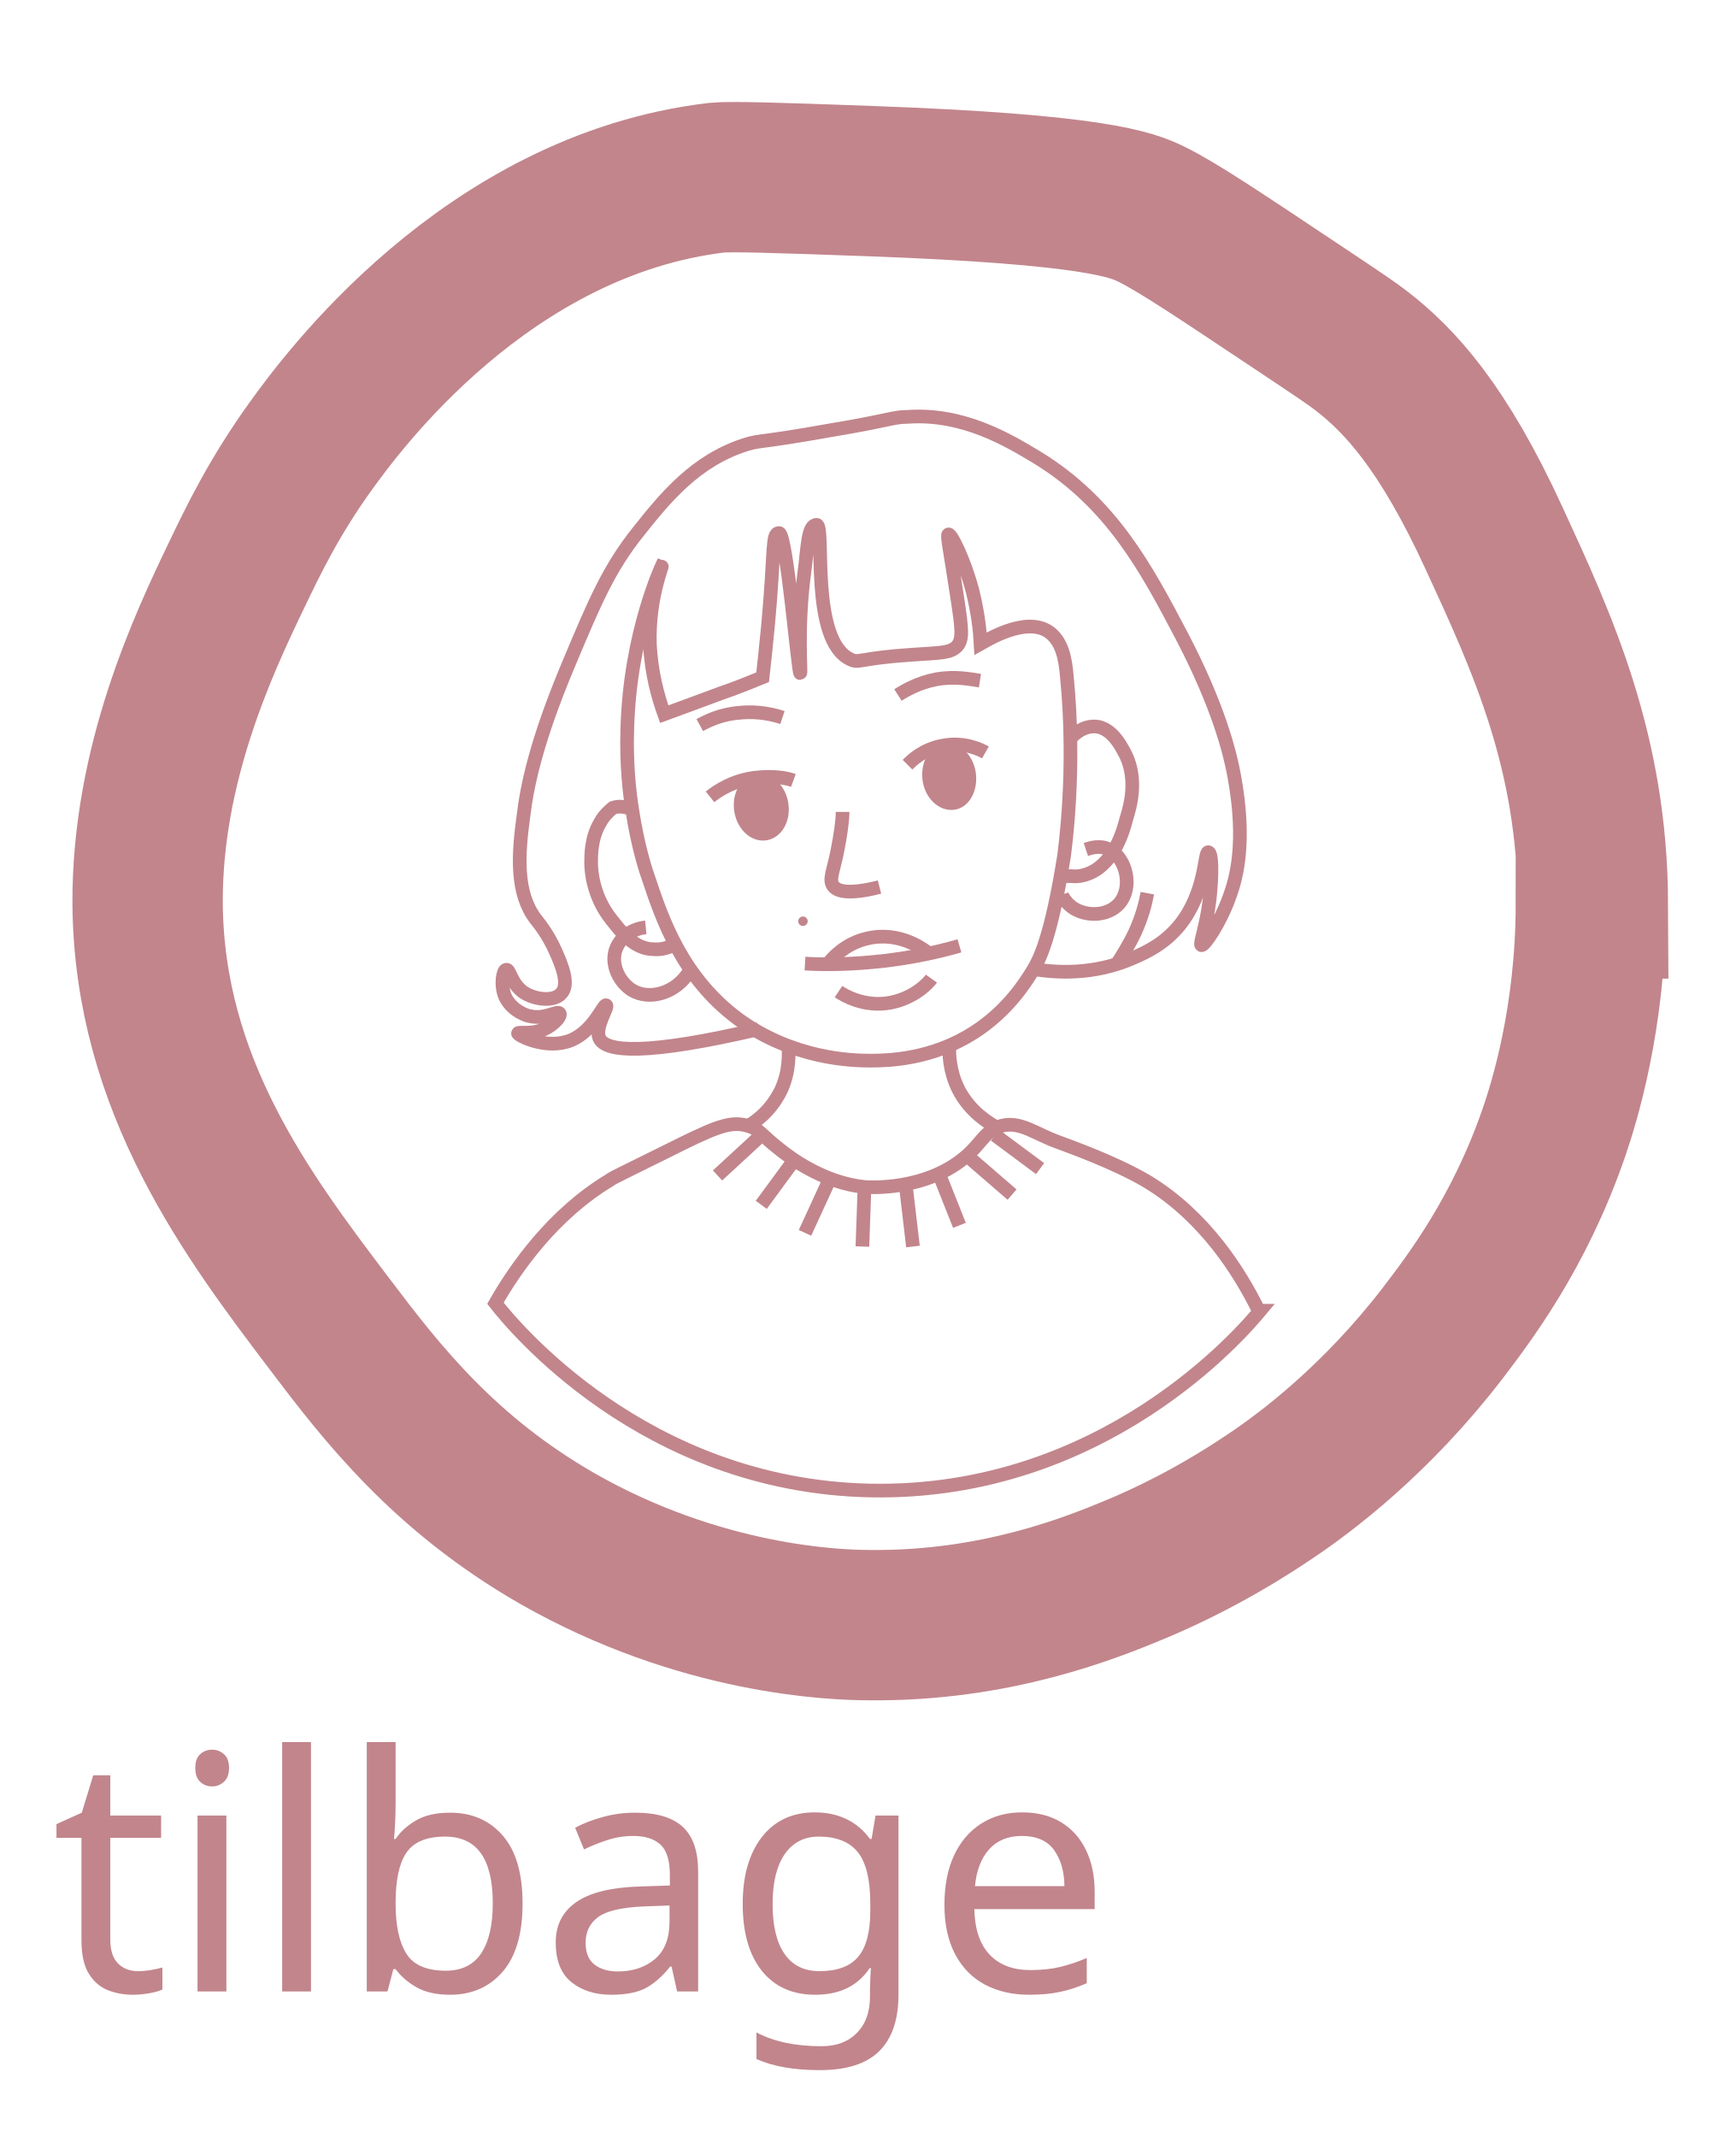
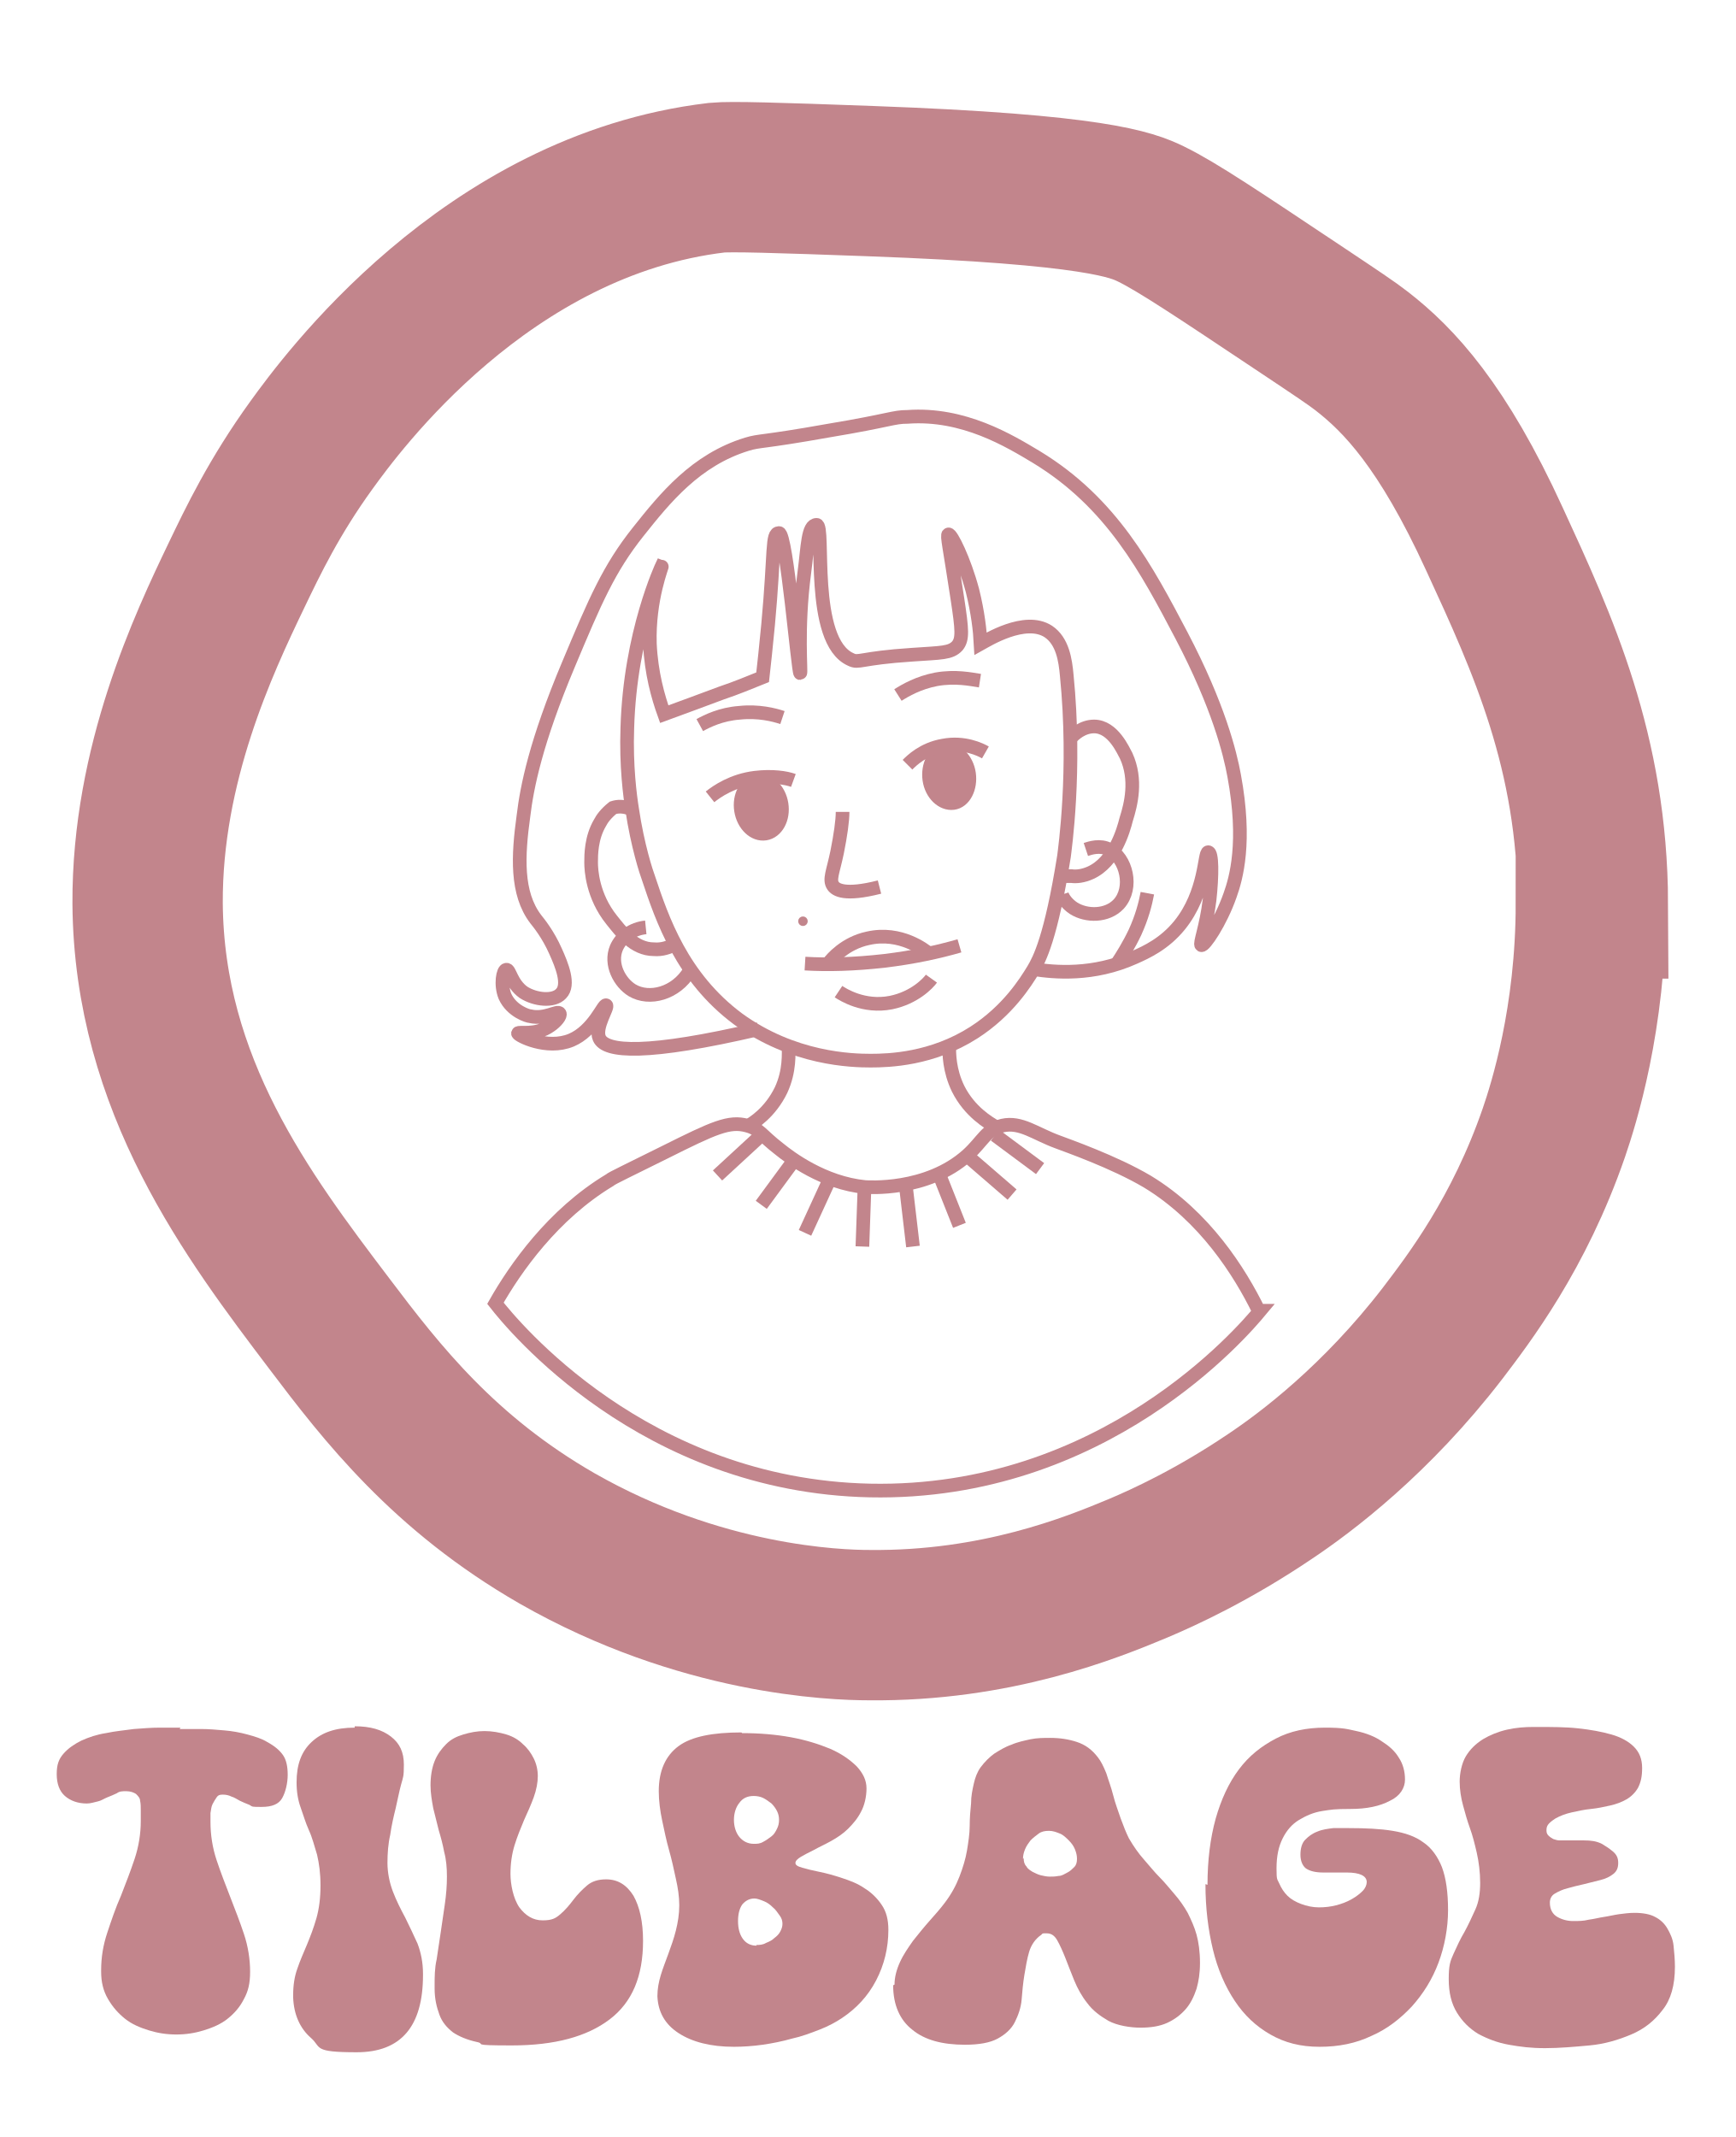
<svg xmlns="http://www.w3.org/2000/svg" id="Lag_1" version="1.1" viewBox="0 0 254 312.7">
  <defs>
    <style>
-       .st0 {
-         stroke-width: .8px;
+       .st0, .st1 {
+         stroke-width: 2px;
      }

-       .st0, .st1, .st2, .st3 {
-         fill: #c2858c;
-       }
- 
-       .st0, .st1, .st2, .st4, .st5 {
+       .st0, .st1, .st2, .st3, .st4 {
        stroke: #c2858c;
      }

-       .st0, .st1, .st4, .st5 {
+       .st0, .st1, .st3, .st4 {
        stroke-miterlimit: 10;
      }

-       .st1, .st4 {
-         stroke-width: 2px;
+       .st0, .st4 {
+         fill: none;
+       }
+ 
+       .st1, .st2, .st3, .st5 {
+         fill: #c2858c;
      }

      .st2 {
        stroke-miterlimit: 10;
        stroke-width: 2px;
      }

      .st3 {
-         font-family: SuperFunky, 'Super Funky';
-         font-size: 48px;
+         stroke-width: .8px;
      }

-       .st4, .st5 {
-         fill: none;
+       .st4 {
+         stroke-width: 22px;
      }

-       .st5 {
-         stroke-width: 22px;
+       .st6 {
+         isolation: isolate;
      }
    </style>
  </defs>
-   <path class="st5" d="M232.8,132.2c0,16.9-4,29.4-5.4,33.5-5.1,14.8-12.5,24.4-16.3,29.4-9.7,12.6-19.9,20.3-25.3,23.9-8.3,5.6-15.5,8.9-19.3,10.5-6.7,2.8-20.7,8.5-39.3,8.3-5,0-24.7-.7-45.7-12.7-16.5-9.5-25.6-21.2-33.3-31.4-11.9-15.7-26.4-34.9-26.6-61.5-.1-20.4,8.2-38,13-48,2.4-5,5.5-11.5,11-19.1,4.2-5.8,25.5-35.1,59.3-39.1,2-.2,8.8,0,22.4.5,33.1,1.2,38.4,3.5,41.1,4.8,3.9,1.9,10,6,22.3,14.2,4.8,3.2,7.2,4.8,8.6,5.9,5.4,4.2,11.8,10.9,19.4,27.5,7.1,15.4,14.3,31.1,14.4,53.3h-.3,0Z" />
-   <path class="st4" d="M91.8,106.5c-.2,5.6.4,10,.7,11.9.8,5.4,2.1,9.3,2.4,10.1,2,6,4.9,14.5,13.1,20.6,8.1,5.9,16.7,6.1,19.4,6.1s9-.2,15.1-4.1c5-3.2,7.6-7.4,8.7-9.2.9-1.5,2.6-4.7,4.5-16.6.1-.9,1.8-12.5.4-26.5-.2-2.2-.6-5-2.7-6.4-3.4-2.2-9,1.3-9.9,1.8-.1-1.9-.4-4.6-1.2-7.8-1.2-4.5-3.1-8.3-3.5-8.2-.3,0,.2,2.1,1.3,9.4.7,4.6.8,5.9,0,6.9-1,1.1-2.4,1-6.6,1.3-7.7.5-7.8,1.3-9,.7-6.1-2.7-3.7-19.7-5-19.7s-1.3,3.2-1.8,7c-1.1,8.3-.4,14.7-.6,14.7-.3,0-2-20.5-3.1-20.5s-.6,2.6-1.6,13.4c-.3,3.2-.6,5.9-.8,7.7-2,.8-3.9,1.6-6,2.3-2.9,1.1-5.7,2.1-8.4,3.1-.9-2.5-1.9-6-2.1-10.3-.2-6.6,1.9-11.5,1.8-11.5,0,0-4.7,9.9-5.1,23.8h0Z" />
-   <path class="st4" d="M98.5,138.3c-.6.3-1.6.7-2.8.6-3,0-4.9-2.7-6.2-4.3-2.8-3.5-3-7.3-3-8.4s0-3.6,1.3-5.8c.3-.6.9-1.4,1.9-2.2h0c.6-.2,1.5-.3,2.7.2" />
-   <path class="st4" d="M94.5,135.7c-2,.2-3.6,1.4-4.3,3-1,2.4.5,5.1,2.3,6.2,2.5,1.5,6.4.5,8.4-2.8" />
-   <path class="st4" d="M156.7,108c.4-.5,1.7-1.7,3.4-1.7,2.8,0,4.3,3.6,4.7,4.3,1.6,3.5.7,7.1,0,9.3-.4,1.6-1.7,6.2-5.2,7.8-1.1.5-2.1.6-2.8.5h-1.1" />
-   <path class="st4" d="M158.9,124.3c.6-.2,2.1-.7,3.4,0,2.5,1.2,3.6,5.6,1.4,8-1.7,1.8-4.7,1.8-6.6.6-.9-.6-1.5-1.4-1.7-2" />
+   <path class="st4" d="M232.8,132.2c0,16.9-4,29.4-5.4,33.5-5.1,14.8-12.5,24.4-16.3,29.4-9.7,12.6-19.9,20.3-25.3,23.9-8.3,5.6-15.5,8.9-19.3,10.5-6.7,2.8-20.7,8.5-39.3,8.3-5,0-24.7-.7-45.7-12.7-16.5-9.5-25.6-21.2-33.3-31.4-11.9-15.7-26.4-34.9-26.6-61.5-.1-20.4,8.2-38,13-48,2.4-5,5.5-11.5,11-19.1,4.2-5.8,25.5-35.1,59.3-39.1,2-.2,8.8,0,22.4.5,33.1,1.2,38.4,3.5,41.1,4.8,3.9,1.9,10,6,22.3,14.2,4.8,3.2,7.2,4.8,8.6,5.9,5.4,4.2,11.8,10.9,19.4,27.5,7.1,15.4,14.3,31.1,14.4,53.3h-.3,0Z" />
+   <path class="st0" d="M91.8,106.5c-.2,5.6.4,10,.7,11.9.8,5.4,2.1,9.3,2.4,10.1,2,6,4.9,14.5,13.1,20.6,8.1,5.9,16.7,6.1,19.4,6.1s9-.2,15.1-4.1c5-3.2,7.6-7.4,8.7-9.2.9-1.5,2.6-4.7,4.5-16.6.1-.9,1.8-12.5.4-26.5-.2-2.2-.6-5-2.7-6.4-3.4-2.2-9,1.3-9.9,1.8-.1-1.9-.4-4.6-1.2-7.8-1.2-4.5-3.1-8.3-3.5-8.2-.3,0,.2,2.1,1.3,9.4.7,4.6.8,5.9,0,6.9-1,1.1-2.4,1-6.6,1.3-7.7.5-7.8,1.3-9,.7-6.1-2.7-3.7-19.7-5-19.7s-1.3,3.2-1.8,7c-1.1,8.3-.4,14.7-.6,14.7-.3,0-2-20.5-3.1-20.5s-.6,2.6-1.6,13.4c-.3,3.2-.6,5.9-.8,7.7-2,.8-3.9,1.6-6,2.3-2.9,1.1-5.7,2.1-8.4,3.1-.9-2.5-1.9-6-2.1-10.3-.2-6.6,1.9-11.5,1.8-11.5,0,0-4.7,9.9-5.1,23.8h0Z" />
+   <path class="st0" d="M98.5,138.3c-.6.3-1.6.7-2.8.6-3,0-4.9-2.7-6.2-4.3-2.8-3.5-3-7.3-3-8.4s0-3.6,1.3-5.8c.3-.6.9-1.4,1.9-2.2h0c.6-.2,1.5-.3,2.7.2" />
+   <path class="st0" d="M94.5,135.7c-2,.2-3.6,1.4-4.3,3-1,2.4.5,5.1,2.3,6.2,2.5,1.5,6.4.5,8.4-2.8" />
+   <path class="st0" d="M156.7,108c.4-.5,1.7-1.7,3.4-1.7,2.8,0,4.3,3.6,4.7,4.3,1.6,3.5.7,7.1,0,9.3-.4,1.6-1.7,6.2-5.2,7.8-1.1.5-2.1.6-2.8.5h-1.1" />
+   <path class="st0" d="M158.9,124.3c.6-.2,2.1-.7,3.4,0,2.5,1.2,3.6,5.6,1.4,8-1.7,1.8-4.7,1.8-6.6.6-.9-.6-1.5-1.4-1.7-2" />
  <g>
-     <path class="st4" d="M117.8,141c3.3.2,7.2.1,11.6-.4,4.2-.5,7.9-1.3,11-2.2" />
-     <path class="st4" d="M122.7,145.1c.6.4,3.7,2.4,7.7,1.6,3.4-.7,5.4-2.8,5.9-3.5" />
-     <path class="st4" d="M135.9,139.5c-.5-.4-4.1-3.3-8.9-2.2-3.3.7-5.3,3-5.8,3.7" />
+     <path class="st0" d="M117.8,141c3.3.2,7.2.1,11.6-.4,4.2-.5,7.9-1.3,11-2.2" />
+     <path class="st0" d="M122.7,145.1c.6.4,3.7,2.4,7.7,1.6,3.4-.7,5.4-2.8,5.9-3.5" />
+     <path class="st0" d="M135.9,139.5c-.5-.4-4.1-3.3-8.9-2.2-3.3.7-5.3,3-5.8,3.7" />
  </g>
-   <path class="st4" d="M123.3,118.8c0,1.3-.3,3.4-.8,5.9-.6,2.9-1.2,4-.6,4.9.4.6,1.7,1.5,6.8.2" />
+   <path class="st0" d="M123.3,118.8c0,1.3-.3,3.4-.8,5.9-.6,2.9-1.2,4-.6,4.9.4.6,1.7,1.5,6.8.2" />
  <ellipse class="st2" cx="111.4" cy="118.1" rx="3" ry="3.9" transform="translate(-17.1 18.9) rotate(-9)" />
  <path class="st1" d="M141.8,113.2c.3,2.1-.7,4.1-2.3,4.3s-3.2-1.3-3.5-3.4.7-4.1,2.3-4.3c1.6-.3,3.2,1.3,3.5,3.4Z" />
-   <path class="st4" d="M103.9,116.6c1-.8,3.3-2.4,6.6-2.8,2.5-.3,4.5,0,5.6.4" />
-   <path class="st4" d="M132.8,111.9c.6-.6,2.3-2.3,5.2-2.8,3.1-.6,5.5.6,6.2,1" />
-   <path class="st4" d="M102.4,106.1c1.1-.6,3.1-1.6,5.8-1.8,2.8-.3,5.1.3,6.3.7" />
-   <path class="st4" d="M131.4,101.7c1.1-.7,3-1.8,5.6-2.3,2.8-.5,5.1,0,6.4.2" />
-   <path class="st4" d="M184.2,191.8c-2.8-5.7-7.9-13.8-16.3-18.9-4.9-2.9-11.8-5.3-13.1-5.8-3.3-1.2-5.4-3-8.1-2.4-2.4.6-2.9,2.3-5.1,4.3-6,5.4-14.7,4.7-15,4.7-6.1-.6-11-4.3-12.6-5.6-2.6-2-2.8-2.9-4.7-3.4-2.6-.7-4.8.3-12,3.9-5.2,2.6-7.8,3.8-8.1,4.1-8.3,5-13.8,12.9-16.7,18,2.5,3.2,21.7,26.7,54.8,27.4,34.2.7,54.6-23.3,57.1-26.3h-.2Z" />
-   <path class="st4" d="M105,172l6.4-5.9-6.4,5.9Z" />
-   <path class="st4" d="M111.4,176.3l4.7-6.4-4.7,6.4Z" />
-   <path class="st4" d="M117.8,180.4l3.4-7.4-3.4,7.4Z" />
-   <path class="st4" d="M126.2,182.4l.3-8.5-.3,8.5Z" />
-   <path class="st4" d="M133.6,182.4l-1-8.5,1,8.5Z" />
-   <path class="st4" d="M140.4,179.3l-2.9-7.3,2.9,7.3Z" />
-   <path class="st4" d="M148.1,174.8l-6.6-5.7,6.6,5.7Z" />
-   <path class="st4" d="M152.2,171l-6.6-4.9,6.6,4.9Z" />
-   <path class="st4" d="M151.2,141.8c3.1.5,8.8,1,14.8-1.7,1.8-.8,4.4-2,6.6-4.7,3.9-4.8,3.6-10.7,4.2-10.7s.6,3.4.2,7c-.5,4-1.5,6.4-1.2,6.6.4.2,2.8-3.3,4.2-7.3.9-2.5,2.4-7.8.6-17.5-.6-3.3-2.3-10.2-7.7-20.5-5.1-9.7-10.2-19.4-21.2-26.1-4-2.4-10.7-6.5-18.9-5.9-2.1,0-2.5.5-11.5,2-10.1,1.8-10,1.4-12,2-7.5,2.3-12,7.9-15.9,12.8-4.3,5.4-6.3,10.1-10.2,19.4-4.8,11.4-6.1,18-6.6,22.2-.8,5.8-1.1,11.3,1.8,15.1.4.5,1.8,2.2,2.9,4.7.9,2,2.1,4.9.8,6.2-1.1,1.2-3.8.9-5.5-.2-1.8-1.3-2-3.4-2.5-3.3-.5,0-.9,2.2-.2,3.9,1,2.2,3.4,2.9,3.7,2.9,2.2.5,4-.9,4.3-.4.2.3-.5,1.2-1.4,1.8-2.1,1.5-4.6.8-4.7,1.1,0,.3,4.2,2.5,7.8,1,3.3-1.4,4.7-5.3,5.1-5.1s-1.7,3.2-1,4.8c.9,2.1,7,2.5,23.3-1.3" />
-   <path class="st4" d="M167.9,130.7c-.3,1.6-.8,3.5-1.8,5.7-.9,1.9-1.9,3.5-2.7,4.7" />
-   <path class="st4" d="M115.4,153c0,1.1.2,3.7-1.1,6.5-1.6,3.3-4.1,4.9-5.1,5.4" />
-   <path class="st4" d="M138.9,153c0,1.2,0,3.6,1.3,6.3,1.7,3.4,4.5,5,5.5,5.6" />
-   <circle class="st0" cx="117.5" cy="134.8" r=".3" />
-   <path class="st4" d="M106.5,123" />
-   <text class="st3" transform="translate(7.5 291.4)">
-     <tspan x="0" y="0">tilbage</tspan>
-   </text>
+   <path class="st0" d="M103.9,116.6c1-.8,3.3-2.4,6.6-2.8,2.5-.3,4.5,0,5.6.4" />
+   <path class="st0" d="M132.8,111.9c.6-.6,2.3-2.3,5.2-2.8,3.1-.6,5.5.6,6.2,1" />
+   <path class="st0" d="M102.4,106.1c1.1-.6,3.1-1.6,5.8-1.8,2.8-.3,5.1.3,6.3.7" />
+   <path class="st0" d="M131.4,101.7c1.1-.7,3-1.8,5.6-2.3,2.8-.5,5.1,0,6.4.2" />
+   <path class="st0" d="M184.2,191.8c-2.8-5.7-7.9-13.8-16.3-18.9-4.9-2.9-11.8-5.3-13.1-5.8-3.3-1.2-5.4-3-8.1-2.4-2.4.6-2.9,2.3-5.1,4.3-6,5.4-14.7,4.7-15,4.7-6.1-.6-11-4.3-12.6-5.6-2.6-2-2.8-2.9-4.7-3.4-2.6-.7-4.8.3-12,3.9-5.2,2.6-7.8,3.8-8.1,4.1-8.3,5-13.8,12.9-16.7,18,2.5,3.2,21.7,26.7,54.8,27.4,34.2.7,54.6-23.3,57.1-26.3h-.2Z" />
+   <path class="st0" d="M105,172l6.4-5.9-6.4,5.9Z" />
+   <path class="st0" d="M111.4,176.3l4.7-6.4-4.7,6.4Z" />
+   <path class="st0" d="M117.8,180.4l3.4-7.4-3.4,7.4Z" />
+   <path class="st0" d="M126.2,182.4l.3-8.5-.3,8.5Z" />
+   <path class="st0" d="M133.6,182.4l-1-8.5,1,8.5Z" />
+   <path class="st0" d="M140.4,179.3l-2.9-7.3,2.9,7.3Z" />
+   <path class="st0" d="M148.1,174.8l-6.6-5.7,6.6,5.7Z" />
+   <path class="st0" d="M152.2,171l-6.6-4.9,6.6,4.9Z" />
+   <path class="st0" d="M151.2,141.8c3.1.5,8.8,1,14.8-1.7,1.8-.8,4.4-2,6.6-4.7,3.9-4.8,3.6-10.7,4.2-10.7s.6,3.4.2,7c-.5,4-1.5,6.4-1.2,6.6.4.2,2.8-3.3,4.2-7.3.9-2.5,2.4-7.8.6-17.5-.6-3.3-2.3-10.2-7.7-20.5-5.1-9.7-10.2-19.4-21.2-26.1-4-2.4-10.7-6.5-18.9-5.9-2.1,0-2.5.5-11.5,2-10.1,1.8-10,1.4-12,2-7.5,2.3-12,7.9-15.9,12.8-4.3,5.4-6.3,10.1-10.2,19.4-4.8,11.4-6.1,18-6.6,22.2-.8,5.8-1.1,11.3,1.8,15.1.4.5,1.8,2.2,2.9,4.7.9,2,2.1,4.9.8,6.2-1.1,1.2-3.8.9-5.5-.2-1.8-1.3-2-3.4-2.5-3.3-.5,0-.9,2.2-.2,3.9,1,2.2,3.4,2.9,3.7,2.9,2.2.5,4-.9,4.3-.4.2.3-.5,1.2-1.4,1.8-2.1,1.5-4.6.8-4.7,1.1,0,.3,4.2,2.5,7.8,1,3.3-1.4,4.7-5.3,5.1-5.1s-1.7,3.2-1,4.8c.9,2.1,7,2.5,23.3-1.3" />
+   <path class="st0" d="M167.9,130.7c-.3,1.6-.8,3.5-1.8,5.7-.9,1.9-1.9,3.5-2.7,4.7" />
+   <path class="st0" d="M115.4,153c0,1.1.2,3.7-1.1,6.5-1.6,3.3-4.1,4.9-5.1,5.4" />
+   <path class="st0" d="M138.9,153c0,1.2,0,3.6,1.3,6.3,1.7,3.4,4.5,5,5.5,5.6" />
+   <circle class="st3" cx="117.5" cy="134.8" r=".3" />
+   <path class="st0" d="M106.5,123" />
+   <g class="st6">
+     <g class="st6">
+       <path class="st5" d="M26.3,253c.9,0,2,0,3.1,0,1.1,0,2.3.1,3.4.2,1.2.1,2.3.3,3.4.6,1.1.3,2.1.6,2.9,1.1,1.1.6,1.8,1.2,2.3,1.9s.7,1.7.7,2.9-.3,2.5-.8,3.4c-.5.9-1.5,1.3-3,1.3s-1.3,0-1.8-.3c-.5-.2-1-.4-1.4-.6-.4-.2-.8-.5-1.2-.6-.4-.2-.8-.3-1.3-.3s-.7.1-.9.4c-.2.3-.4.6-.6,1s-.2.8-.3,1.3c0,.5,0,.9,0,1.3,0,1.9.3,3.8.9,5.6.6,1.8,1.3,3.6,2,5.4.7,1.8,1.4,3.6,2,5.4.6,1.8.9,3.7.9,5.5s-.3,2.9-.9,4c-.6,1.2-1.4,2.1-2.4,2.9-1,.8-2.2,1.3-3.5,1.7-1.3.4-2.6.6-4,.6s-2.7-.2-4-.6c-1.3-.4-2.5-.9-3.5-1.7-1-.8-1.8-1.7-2.5-2.9s-1-2.5-1-4v-.2c0-1.9.3-3.7.9-5.5.6-1.8,1.2-3.6,2-5.4.7-1.8,1.4-3.6,2-5.4.6-1.8.9-3.7.9-5.5s0-1.1,0-1.6,0-1-.1-1.4c0-.4-.3-.7-.6-1-.3-.2-.8-.4-1.4-.4s-1,0-1.4.3c-.4.2-.9.4-1.4.6-.5.2-.9.5-1.4.6s-1,.3-1.6.3c-1.3,0-2.4-.4-3.2-1.1s-1.2-1.8-1.2-3.2.3-2.2,1-3c.7-.8,1.6-1.4,2.6-1.9,1.1-.5,2.3-.9,3.6-1.1,1.4-.3,2.7-.4,4.1-.6,1.3-.1,2.6-.2,3.8-.2h3Z" />
+       <path class="st5" d="M51.9,252.6c2.3,0,4,.5,5.3,1.5,1.3,1,1.9,2.3,1.9,4.1s-.1,1.8-.4,2.9c-.3,1.1-.5,2.2-.8,3.5-.3,1.2-.6,2.5-.8,3.9-.3,1.3-.4,2.7-.4,4.1s.3,2.9.8,4.2,1.1,2.5,1.8,3.8c.6,1.2,1.2,2.5,1.8,3.8.5,1.3.8,2.8.8,4.4v.2c0,7.5-3.2,11.3-9.7,11.3s-5.1-.7-6.7-2.1c-1.6-1.4-2.5-3.4-2.6-5.9v-.4c0-1.4.2-2.7.6-3.8.4-1.2.9-2.3,1.4-3.5.5-1.2,1-2.5,1.4-3.9.4-1.4.6-3,.6-4.8s-.2-3.2-.5-4.5c-.4-1.3-.7-2.5-1.2-3.6s-.8-2.2-1.2-3.3c-.4-1.1-.6-2.3-.6-3.7,0-2.6.7-4.5,2.2-5.9,1.5-1.4,3.5-2.1,6.3-2.1Z" />
+       <path class="st5" d="M63,261.3c0-1.4.2-2.6.6-3.6.4-1,1-1.8,1.7-2.5.7-.7,1.5-1.1,2.5-1.4,1-.3,2-.5,3.1-.5s2.2.2,3.2.5,1.8.8,2.4,1.4c.7.6,1.2,1.3,1.6,2.1.4.8.6,1.7.6,2.6s-.2,2-.6,3.1c-.4,1.1-.9,2.2-1.4,3.3-.5,1.2-1,2.4-1.4,3.7-.4,1.3-.6,2.7-.6,4.2s.4,3.6,1.3,4.9c.9,1.2,2,1.9,3.4,1.9s1.9-.3,2.6-.9c.7-.6,1.3-1.3,1.9-2.1s1.3-1.5,2-2.1c.7-.6,1.6-.9,2.8-.9,1.7,0,3,.8,4,2.4.9,1.6,1.4,3.8,1.4,6.6,0,5.2-1.6,9-4.9,11.5-3.3,2.5-8,3.8-14.3,3.8s-3.7-.2-5.1-.5c-1.4-.3-2.6-.8-3.5-1.4-.9-.7-1.6-1.5-2-2.6s-.7-2.3-.7-3.8v-.5c0-1.2,0-2.5.3-3.8.2-1.3.4-2.6.6-4,.2-1.4.4-2.7.6-4.1s.3-2.7.3-4-.1-2.5-.4-3.6c-.2-1.1-.5-2.2-.8-3.2-.3-1.1-.5-2.1-.8-3.2-.2-1.1-.4-2.2-.4-3.4Z" />
+       <path class="st5" d="M108.6,253.6c2.5,0,4.9.2,7.1.6,2.2.4,4.1,1,5.8,1.7,1.6.7,2.9,1.6,3.9,2.6.9,1,1.4,2,1.4,3.2s-.3,2.5-.8,3.4c-.5,1-1.2,1.8-1.9,2.5s-1.6,1.3-2.5,1.8-1.8.9-2.5,1.3c-.8.4-1.4.7-1.9,1-.5.3-.8.6-.8.9s.3.5,1,.7c.7.2,1.5.4,2.5.6,1,.2,2.1.5,3.3.9,1.2.4,2.3.8,3.3,1.5,1,.6,1.9,1.5,2.5,2.4.7,1,1,2.2,1,3.7,0,2.6-.6,5.1-1.8,7.4-1.2,2.3-2.9,4.1-5,5.5-.9.6-2,1.2-3.3,1.7-1.3.5-2.6,1-4,1.3-1.4.4-2.9.7-4.3.9s-2.9.3-4.2.3c-3.4,0-6.1-.7-8.1-2-2-1.3-3-3.1-3.1-5.4h0c0-1.1.2-2.1.5-3.1.3-1,.7-2,1.1-3.1.4-1.1.8-2.2,1.1-3.4.3-1.2.5-2.4.5-3.7s-.2-2.6-.5-3.9c-.3-1.4-.6-2.8-1-4.2-.4-1.4-.7-2.9-1-4.3-.3-1.4-.5-2.9-.5-4.3,0-3,1-5.2,2.9-6.6,1.9-1.4,5-2,9.2-2ZM110.3,269.8c.5,0,.9,0,1.4-.3.4-.2.8-.5,1.2-.8.4-.3.6-.7.8-1.1s.3-.8.3-1.3-.1-.9-.3-1.3c-.2-.4-.5-.8-.8-1.1-.4-.3-.8-.6-1.2-.8-.4-.2-.9-.3-1.4-.3-.9,0-1.6.3-2.1,1-.5.6-.8,1.5-.8,2.5s.3,1.9.8,2.5c.5.6,1.2,1,2.1,1ZM110.7,284.6c.4,0,.9,0,1.4-.3.5-.2.9-.4,1.2-.7.4-.3.7-.6.9-1,.2-.4.3-.7.3-1.1s-.1-.8-.4-1.2c-.3-.4-.6-.9-1-1.2-.4-.4-.8-.7-1.3-.9-.5-.2-1-.4-1.4-.4-.7,0-1.3.3-1.8.9-.4.6-.6,1.4-.6,2.4s.2,1.9.7,2.6c.5.7,1.2,1,2,1Z" />
+       <path class="st5" d="M130.9,290.4c0-1.1.3-2.2.8-3.3.5-1.1,1.2-2.1,1.9-3.1.8-1,1.6-2,2.4-2.9.8-.9,1.6-1.8,2.2-2.6,1-1.3,1.7-2.6,2.2-3.9.5-1.3.9-2.6,1.1-3.8s.4-2.5.4-3.6c0-1.2.1-2.3.2-3.3,0-1.1.2-2,.4-2.9.2-.9.5-1.7,1-2.4.6-.8,1.3-1.5,2-2,.8-.5,1.6-1,2.5-1.3.9-.4,1.9-.6,2.8-.8,1-.2,1.9-.2,2.9-.2,1.4,0,2.7.2,3.9.6,1.2.4,2.2,1.1,3.1,2.3.4.5.8,1.3,1.2,2.3.3,1,.7,2,1,3.2s.7,2.2,1.1,3.4c.4,1.1.8,2.1,1.2,2.9.7,1.2,1.4,2.2,2.2,3.1.8.9,1.5,1.8,2.3,2.6.8.8,1.5,1.7,2.2,2.5.7.8,1.4,1.8,1.9,2.7.5,1,1,2.1,1.3,3.2s.5,2.5.5,4.1-.2,2.7-.5,3.8c-.4,1.2-.9,2.2-1.6,3-.7.8-1.6,1.5-2.7,2-1.1.5-2.4.7-3.9.7s-3.4-.3-4.7-1c-1.2-.7-2.3-1.5-3.1-2.6-.8-1-1.4-2.1-1.9-3.3-.5-1.2-.9-2.3-1.3-3.3s-.8-1.9-1.2-2.6c-.4-.7-.9-1-1.5-1s-.3,0-.4,0c-.1,0-.3,0-.4.2-.9.6-1.5,1.5-1.8,2.5s-.5,2.2-.7,3.4-.3,2.4-.4,3.6-.5,2.3-1,3.3c-.5,1-1.4,1.8-2.5,2.4s-2.7.9-4.8.9c-3.3,0-5.9-.7-7.7-2.2-1.8-1.4-2.8-3.6-2.8-6.5ZM149.8,271.9c0,.5.1.9.4,1.2.2.4.6.6.9.8.4.2.8.4,1.2.5.4.1.9.2,1.3.2s.8,0,1.3-.1c.5,0,.9-.3,1.3-.5.4-.2.7-.5,1-.8.3-.3.4-.7.4-1.2s-.1-.9-.3-1.4c-.2-.5-.5-.9-.9-1.3s-.8-.8-1.3-1-1-.4-1.6-.4-1.1.1-1.5.4c-.4.3-.8.6-1.2,1-.3.4-.6.8-.8,1.3-.2.5-.3.9-.3,1.4Z" />
+       <path class="st5" d="M176.7,275.8c0-3.6.4-6.8,1.2-9.7.8-2.8,1.9-5.2,3.4-7.2,1.5-2,3.3-3.4,5.4-4.5s4.5-1.6,7.2-1.6,3.2.2,4.6.5c1.4.3,2.7.8,3.7,1.5,1.1.7,1.9,1.4,2.5,2.4.6.9.9,2,.9,3.2s-.7,2.4-2.2,3.1c-1.5.8-3.4,1.2-5.8,1.2s-2.8.1-4.1.3-2.4.7-3.4,1.3c-1,.6-1.8,1.5-2.4,2.7s-.9,2.6-.9,4.4.1,1.5.4,2.2c.3.7.7,1.3,1.2,1.8.5.5,1.2.9,2,1.2.8.3,1.7.5,2.6.5s1.7-.1,2.5-.3c.8-.2,1.6-.5,2.3-.9.7-.4,1.2-.8,1.6-1.2s.6-.9.6-1.3c0-.9-1-1.4-2.9-1.4s-1.1,0-1.7,0c-.6,0-1.2,0-1.7,0-1.2,0-2-.2-2.6-.6-.5-.4-.8-1.1-.8-2s.2-1.7.7-2.2c.5-.5,1-.9,1.8-1.2.7-.3,1.5-.4,2.3-.5.8,0,1.6,0,2.3,0,2.4,0,4.6.1,6.4.4,1.8.3,3.3.8,4.5,1.7,1.2.8,2.1,2.1,2.7,3.6.6,1.6.9,3.7.9,6.3s-.5,5.3-1.4,7.7-2.2,4.5-3.9,6.4c-1.7,1.8-3.6,3.3-5.9,4.3-2.3,1.1-4.8,1.6-7.6,1.6s-5.1-.6-7.2-1.8c-2.1-1.2-3.8-2.8-5.2-4.9-1.4-2.1-2.5-4.6-3.2-7.5-.7-2.9-1.1-6.1-1.1-9.6Z" />
+       <path class="st5" d="M224.8,252.7c2.2,0,4.3,0,6.1.2,1.9.2,3.5.5,4.9.9,1.4.4,2.5,1,3.3,1.8.8.8,1.2,1.8,1.2,3.1s-.2,2.1-.6,2.9c-.4.7-1,1.3-1.7,1.7-.7.4-1.5.7-2.4.9s-1.8.4-2.8.5-1.9.3-2.8.5c-.9.2-1.7.5-2.4.9-.3.2-.6.4-.9.7-.3.3-.4.6-.4,1s.1.6.3.8c.2.2.5.4.7.5.3.1.6.2.9.2.3,0,.6,0,.9,0,.8,0,1.7,0,2.7,0,1,0,1.8.1,2.6.5.5.3,1,.6,1.6,1.1.6.5.8,1,.8,1.7s-.2,1.2-.7,1.6c-.5.4-1.1.7-1.9.9s-1.6.4-2.4.6c-.9.2-1.7.4-2.4.6-.8.2-1.4.5-1.9.8-.5.3-.7.8-.7,1.3,0,1,.4,1.7,1.1,2.1.7.4,1.5.6,2.3.6s1.5,0,2.3-.2c.8-.1,1.5-.3,2.2-.4.7-.1,1.5-.3,2.2-.4.8-.1,1.5-.2,2.3-.2,1.2,0,2.3.2,3,.6.8.4,1.4,1,1.8,1.7.4.7.8,1.5.9,2.5s.2,2,.2,3.1c0,2.7-.6,4.8-1.8,6.3-1.2,1.6-2.7,2.8-4.6,3.6-1.9.8-3.9,1.4-6.1,1.6s-4.4.4-6.5.4-3.6-.2-5.3-.5c-1.7-.3-3.2-.9-4.5-1.6-1.3-.8-2.3-1.8-3.1-3.1s-1.2-2.9-1.2-4.9.2-2.6.7-3.7c.5-1.1,1-2.2,1.6-3.2.6-1.1,1.1-2.2,1.6-3.3.5-1.1.7-2.4.7-3.9s-.2-3.1-.5-4.4c-.3-1.3-.6-2.5-1-3.6-.4-1.1-.7-2.2-1-3.3-.3-1.1-.5-2.3-.5-3.5s.3-2.7.9-3.7c.6-1,1.4-1.8,2.5-2.5,1-.6,2.2-1.1,3.5-1.4,1.3-.3,2.6-.4,3.9-.4Z" />
+     </g>
+   </g>
</svg>
